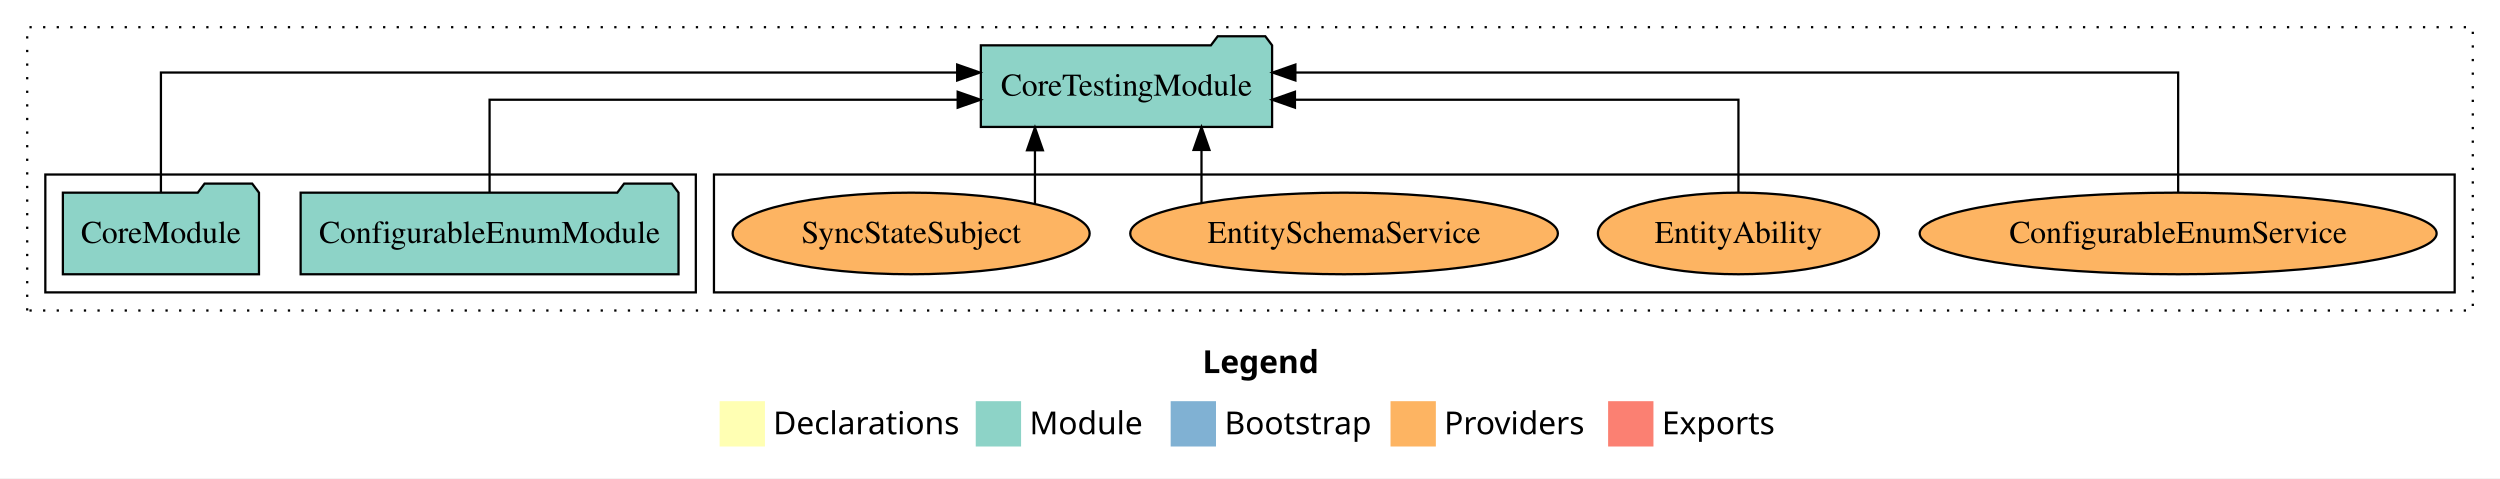
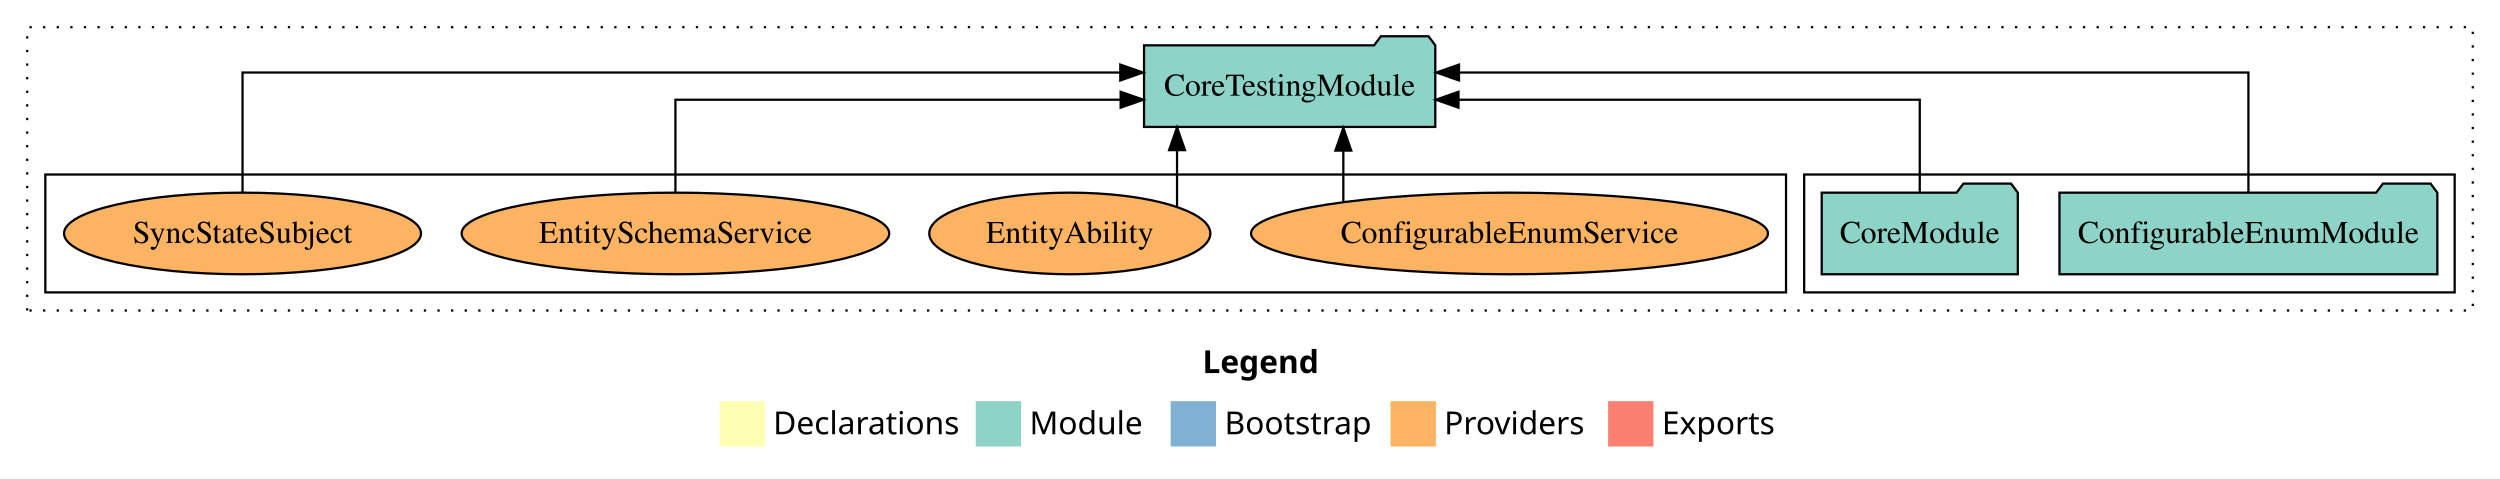
<svg xmlns="http://www.w3.org/2000/svg" width="1103pt" height="211pt" viewBox="0.00 0.00 1103.00 211.00">
  <g id="graph0" class="graph" transform="scale(1 1) rotate(0) translate(4 207)">
    <polygon fill="white" stroke="transparent" points="-4,4 -4,-207 1099,-207 1099,4 -4,4" />
    <text text-anchor="start" x="526.51" y="-42.4" font-family="Times-12" font-weight="bold" font-size="14.00">Legend</text>
    <polygon fill="#ffffb3" stroke="transparent" points="313.5,-10 313.5,-30 333.5,-30 333.5,-10 313.5,-10" />
    <text text-anchor="start" x="337.13" y="-15.4" font-family="Times-12" font-size="14.00">  Declarations</text>
    <polygon fill="#8dd3c7" stroke="transparent" points="426.5,-10 426.5,-30 446.5,-30 446.5,-10 426.5,-10" />
    <text text-anchor="start" x="450.23" y="-15.4" font-family="Times-12" font-size="14.00">  Module</text>
    <polygon fill="#80b1d3" stroke="transparent" points="512.5,-10 512.5,-30 532.5,-30 532.5,-10 512.5,-10" />
    <text text-anchor="start" x="536.28" y="-15.4" font-family="Times-12" font-size="14.00">  Bootstrap</text>
    <polygon fill="#fdb462" stroke="transparent" points="609.5,-10 609.5,-30 629.5,-30 629.5,-10 609.5,-10" />
    <text text-anchor="start" x="633.17" y="-15.4" font-family="Times-12" font-size="14.00">  Providers</text>
    <polygon fill="#fb8072" stroke="transparent" points="705.5,-10 705.5,-30 725.5,-30 725.5,-10 705.5,-10" />
    <text text-anchor="start" x="729.23" y="-15.4" font-family="Times-12" font-size="14.00">  Exports</text>
    <g id="clust1" class="cluster">
      <polygon fill="none" stroke="black" stroke-dasharray="1,5" points="8,-70 8,-195 1087,-195 1087,-70 8,-70" />
    </g>
+     <g id="clust3" class="cluster">
+       <polygon fill="none" stroke="black" points="792,-78 792,-130 1079,-130 1079,-78 792,-78" />
+     </g>
    <g id="clust6" class="cluster">
-       <polygon fill="none" stroke="black" points="311,-78 311,-130 1079,-130 1079,-78 311,-78" />
-     </g>
-     <g id="clust3" class="cluster">
-       <polygon fill="none" stroke="black" points="16,-78 16,-130 303,-130 303,-78 16,-78" />
+       <polygon fill="none" stroke="black" points="16,-78 16,-130 784,-130 784,-78 16,-78" />
    </g>
    <g id="node1" class="node">
-       <polygon fill="#8dd3c7" stroke="black" points="295.36,-122 292.36,-126 271.36,-126 268.36,-122 128.64,-122 128.64,-86 295.36,-86 295.36,-122" />
-       <text text-anchor="middle" x="212" y="-99.8" font-family="Times,serif" font-size="14.00">ConfigurableEnumModule</text>
+       <polygon fill="#8dd3c7" stroke="black" points="1071.36,-122 1068.36,-126 1047.36,-126 1044.36,-122 904.64,-122 904.64,-86 1071.36,-86 1071.36,-122" />
+       <text text-anchor="middle" x="988" y="-99.8" font-family="Times,serif" font-size="14.00">ConfigurableEnumModule</text>
    </g>
    <g id="node3" class="node">
-       <polygon fill="#8dd3c7" stroke="black" points="557.25,-187 554.25,-191 533.25,-191 530.25,-187 428.75,-187 428.75,-151 557.25,-151 557.25,-187" />
-       <text text-anchor="middle" x="493" y="-164.8" font-family="Times,serif" font-size="14.00">CoreTestingModule</text>
+       <polygon fill="#8dd3c7" stroke="black" points="629.25,-187 626.25,-191 605.25,-191 602.25,-187 500.75,-187 500.75,-151 629.25,-151 629.25,-187" />
+       <text text-anchor="middle" x="565" y="-164.8" font-family="Times,serif" font-size="14.00">CoreTestingModule</text>
    </g>
    <g id="edge1" class="edge">
-       <path fill="none" stroke="black" d="M212,-122.02C212,-139.37 212,-163 212,-163 212,-163 418.53,-163 418.53,-163" />
-       <polygon fill="black" stroke="black" points="418.53,-166.5 428.53,-163 418.53,-159.5 418.53,-166.5" />
+       <path fill="none" stroke="black" d="M988,-122.28C988,-143.32 988,-175 988,-175 988,-175 639.71,-175 639.71,-175" />
+       <polygon fill="black" stroke="black" points="639.71,-171.5 629.71,-175 639.71,-178.5 639.71,-171.5" />
    </g>
    <g id="node2" class="node">
-       <polygon fill="#8dd3c7" stroke="black" points="110.26,-122 107.26,-126 86.26,-126 83.26,-122 23.74,-122 23.74,-86 110.26,-86 110.26,-122" />
-       <text text-anchor="middle" x="67" y="-99.8" font-family="Times,serif" font-size="14.00">CoreModule</text>
+       <polygon fill="#8dd3c7" stroke="black" points="886.26,-122 883.26,-126 862.26,-126 859.26,-122 799.74,-122 799.74,-86 886.26,-86 886.26,-122" />
+       <text text-anchor="middle" x="843" y="-99.8" font-family="Times,serif" font-size="14.00">CoreModule</text>
    </g>
    <g id="edge2" class="edge">
-       <path fill="none" stroke="black" d="M67,-122.28C67,-143.32 67,-175 67,-175 67,-175 418.3,-175 418.3,-175" />
-       <polygon fill="black" stroke="black" points="418.3,-178.5 428.3,-175 418.3,-171.5 418.3,-178.5" />
+       <path fill="none" stroke="black" d="M843,-122.02C843,-139.37 843,-163 843,-163 843,-163 639.48,-163 639.48,-163" />
+       <polygon fill="black" stroke="black" points="639.48,-159.5 629.48,-163 639.48,-166.5 639.48,-159.5" />
    </g>
    <g id="node4" class="node">
-       <ellipse fill="#fdb462" stroke="black" cx="957" cy="-104" rx="114.03" ry="18" />
-       <text text-anchor="middle" x="957" y="-99.8" font-family="Times,serif" font-size="14.00">ConfigurableEnumService</text>
+       <ellipse fill="#fdb462" stroke="black" cx="662" cy="-104" rx="114.03" ry="18" />
+       <text text-anchor="middle" x="662" y="-99.8" font-family="Times,serif" font-size="14.00">ConfigurableEnumService</text>
    </g>
    <g id="edge3" class="edge">
-       <path fill="none" stroke="black" d="M957,-122.28C957,-143.32 957,-175 957,-175 957,-175 567.52,-175 567.52,-175" />
-       <polygon fill="black" stroke="black" points="567.52,-171.5 557.52,-175 567.52,-178.5 567.52,-171.5" />
+       <path fill="none" stroke="black" d="M588.68,-117.78C588.68,-117.78 588.68,-140.55 588.68,-140.55" />
+       <polygon fill="black" stroke="black" points="585.18,-140.55 588.68,-150.55 592.18,-140.55 585.18,-140.55" />
    </g>
    <g id="node5" class="node">
-       <ellipse fill="#fdb462" stroke="black" cx="763" cy="-104" rx="62.01" ry="18" />
-       <text text-anchor="middle" x="763" y="-99.8" font-family="Times,serif" font-size="14.00">EntityAbility</text>
+       <ellipse fill="#fdb462" stroke="black" cx="468" cy="-104" rx="62.01" ry="18" />
+       <text text-anchor="middle" x="468" y="-99.8" font-family="Times,serif" font-size="14.00">EntityAbility</text>
    </g>
    <g id="edge4" class="edge">
-       <path fill="none" stroke="black" d="M763,-122.02C763,-139.37 763,-163 763,-163 763,-163 567.33,-163 567.33,-163" />
-       <polygon fill="black" stroke="black" points="567.33,-159.5 557.33,-163 567.33,-166.5 567.33,-159.5" />
+       <path fill="none" stroke="black" d="M515.31,-115.92C515.31,-115.92 515.31,-140.77 515.31,-140.77" />
+       <polygon fill="black" stroke="black" points="511.81,-140.77 515.31,-150.77 518.81,-140.77 511.81,-140.77" />
    </g>
    <g id="node6" class="node">
-       <ellipse fill="#fdb462" stroke="black" cx="589" cy="-104" rx="94.34" ry="18" />
-       <text text-anchor="middle" x="589" y="-99.8" font-family="Times,serif" font-size="14.00">EntitySchemaService</text>
+       <ellipse fill="#fdb462" stroke="black" cx="294" cy="-104" rx="94.34" ry="18" />
+       <text text-anchor="middle" x="294" y="-99.8" font-family="Times,serif" font-size="14.00">EntitySchemaService</text>
    </g>
    <g id="edge5" class="edge">
-       <path fill="none" stroke="black" d="M526.1,-117.47C526.1,-117.47 526.1,-140.86 526.1,-140.86" />
-       <polygon fill="black" stroke="black" points="522.6,-140.86 526.1,-150.86 529.6,-140.86 522.6,-140.86" />
+       <path fill="none" stroke="black" d="M294,-122.02C294,-139.37 294,-163 294,-163 294,-163 490.43,-163 490.43,-163" />
+       <polygon fill="black" stroke="black" points="490.43,-166.5 500.43,-163 490.43,-159.5 490.43,-166.5" />
    </g>
    <g id="node7" class="node">
-       <ellipse fill="#fdb462" stroke="black" cx="398" cy="-104" rx="78.75" ry="18" />
-       <text text-anchor="middle" x="398" y="-99.8" font-family="Times,serif" font-size="14.00">SyncStateSubject</text>
+       <ellipse fill="#fdb462" stroke="black" cx="103" cy="-104" rx="78.75" ry="18" />
+       <text text-anchor="middle" x="103" y="-99.8" font-family="Times,serif" font-size="14.00">SyncStateSubject</text>
    </g>
    <g id="edge6" class="edge">
-       <path fill="none" stroke="black" d="M452.62,-117.15C452.62,-117.15 452.62,-140.69 452.62,-140.69" />
-       <polygon fill="black" stroke="black" points="449.12,-140.69 452.62,-150.69 456.12,-140.69 449.12,-140.69" />
+       <path fill="none" stroke="black" d="M103,-122.28C103,-143.32 103,-175 103,-175 103,-175 490.27,-175 490.27,-175" />
+       <polygon fill="black" stroke="black" points="490.27,-178.5 500.27,-175 490.27,-171.5 490.27,-178.5" />
    </g>
  </g>
</svg>
